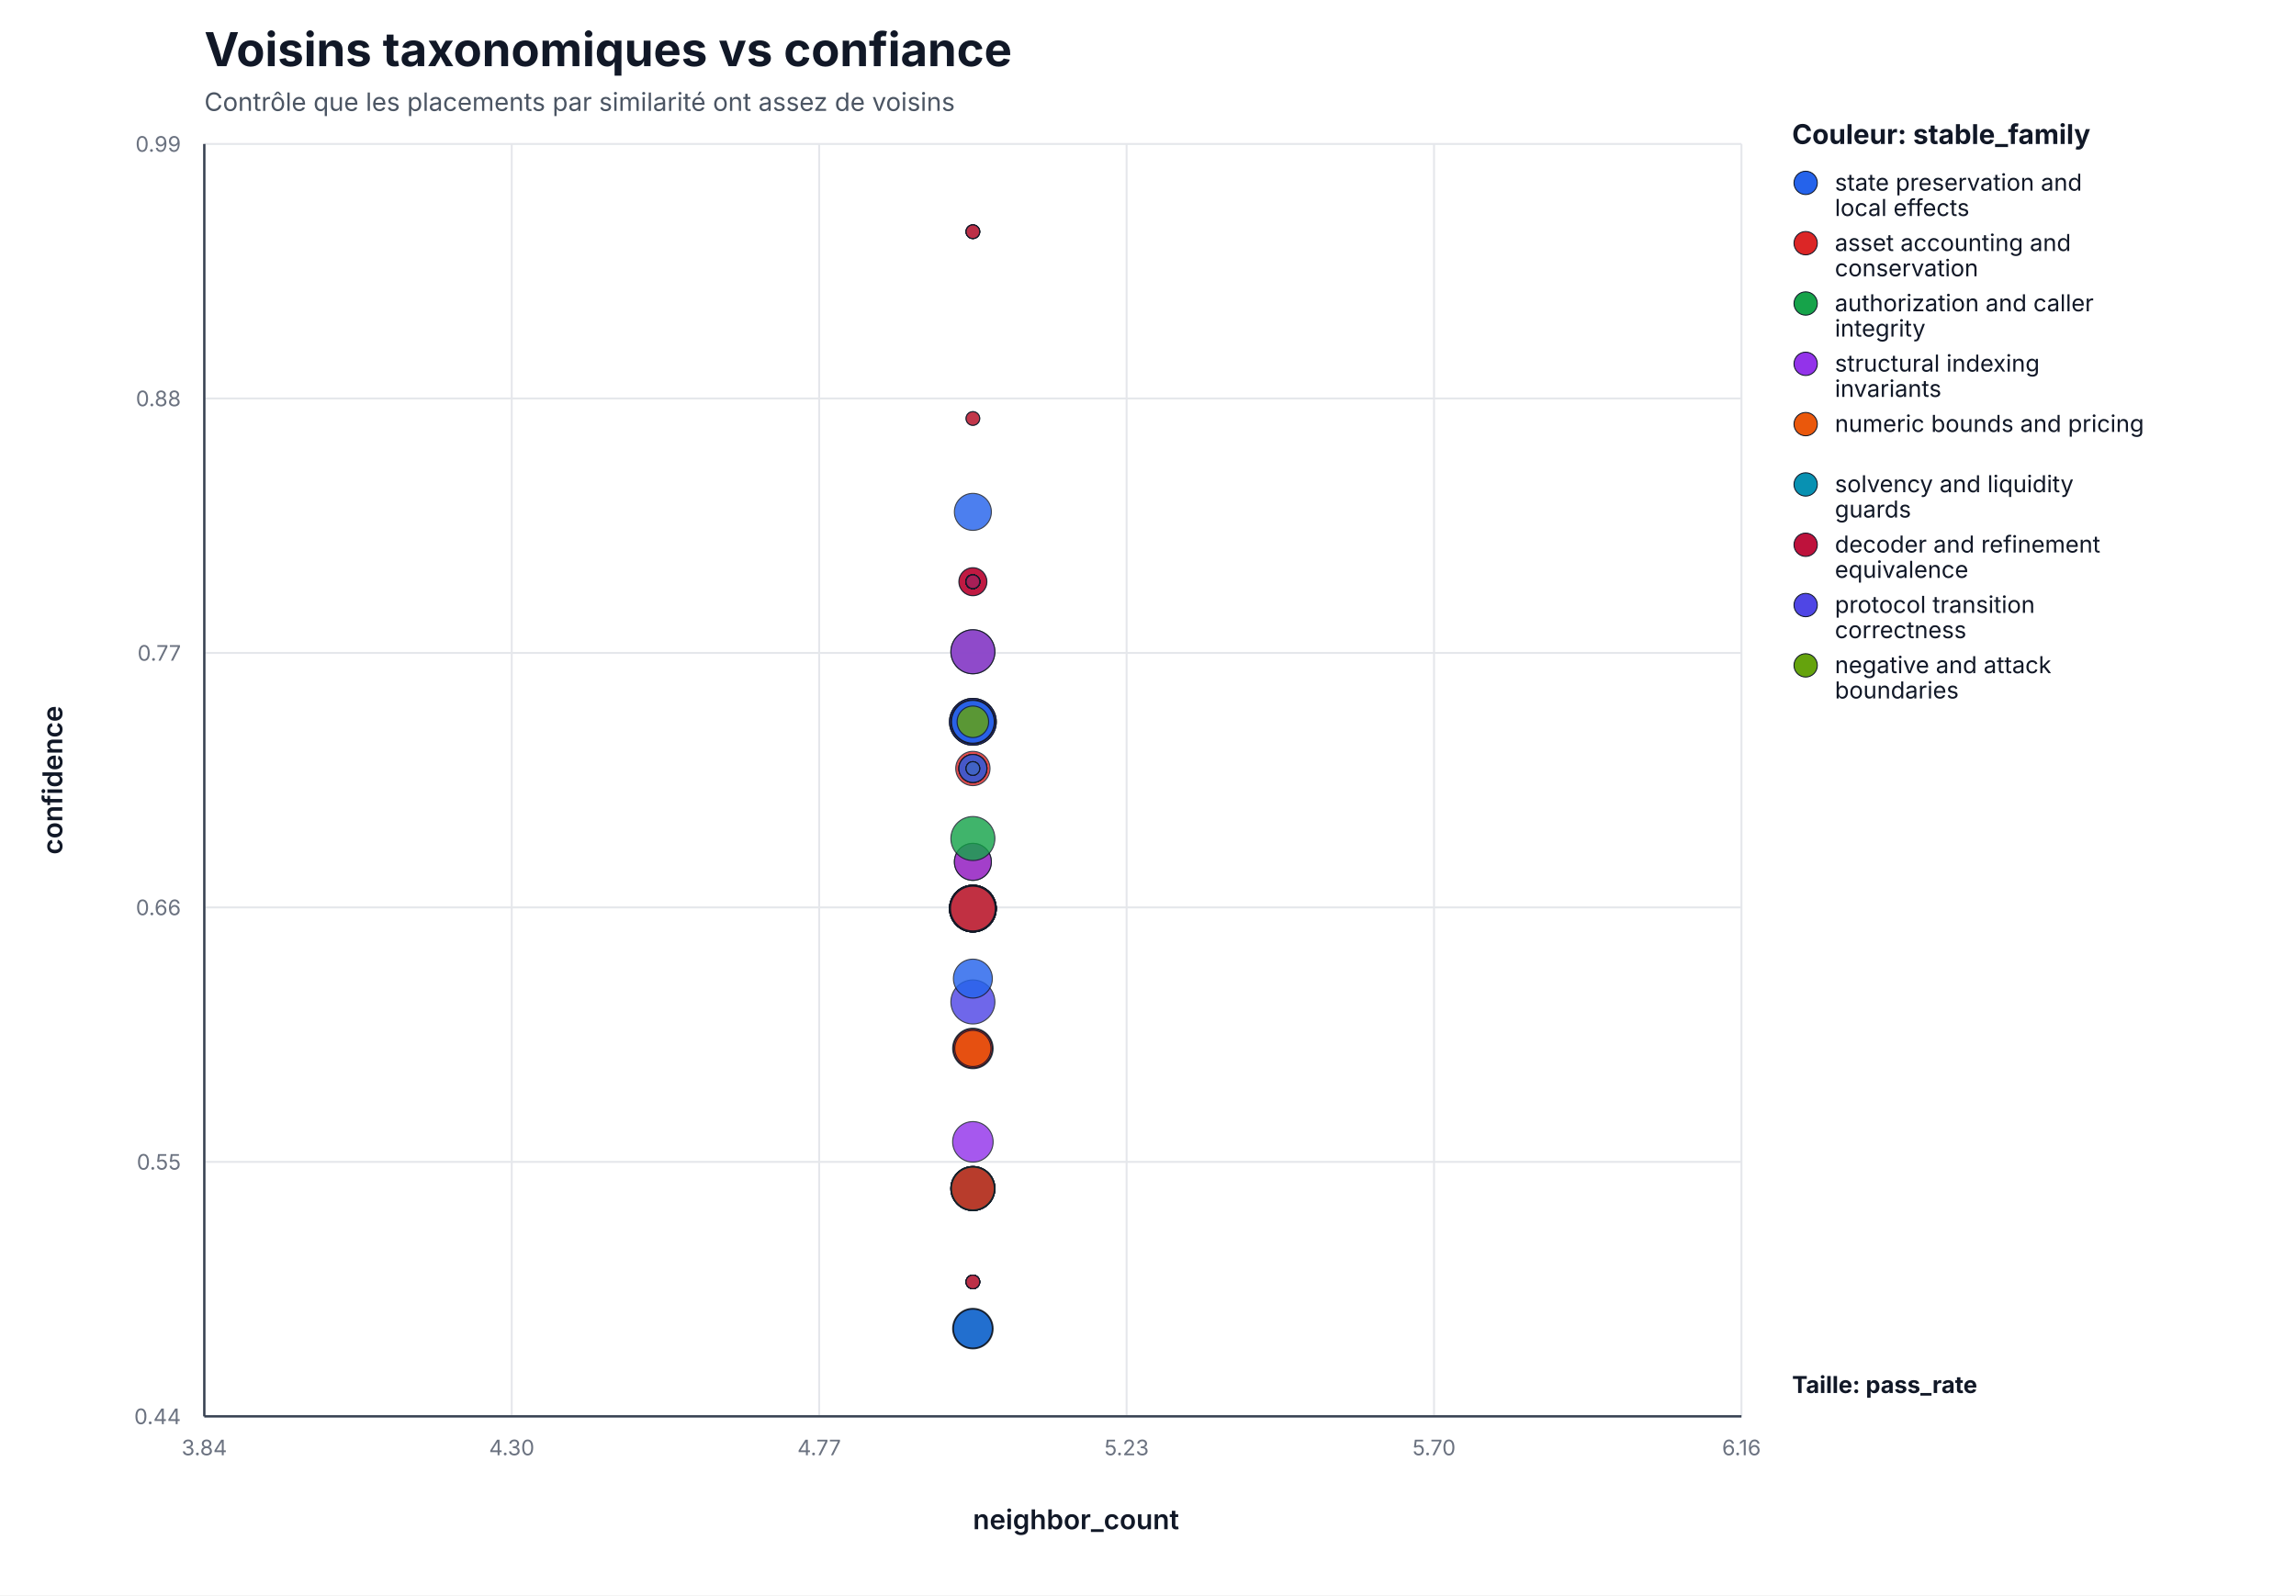
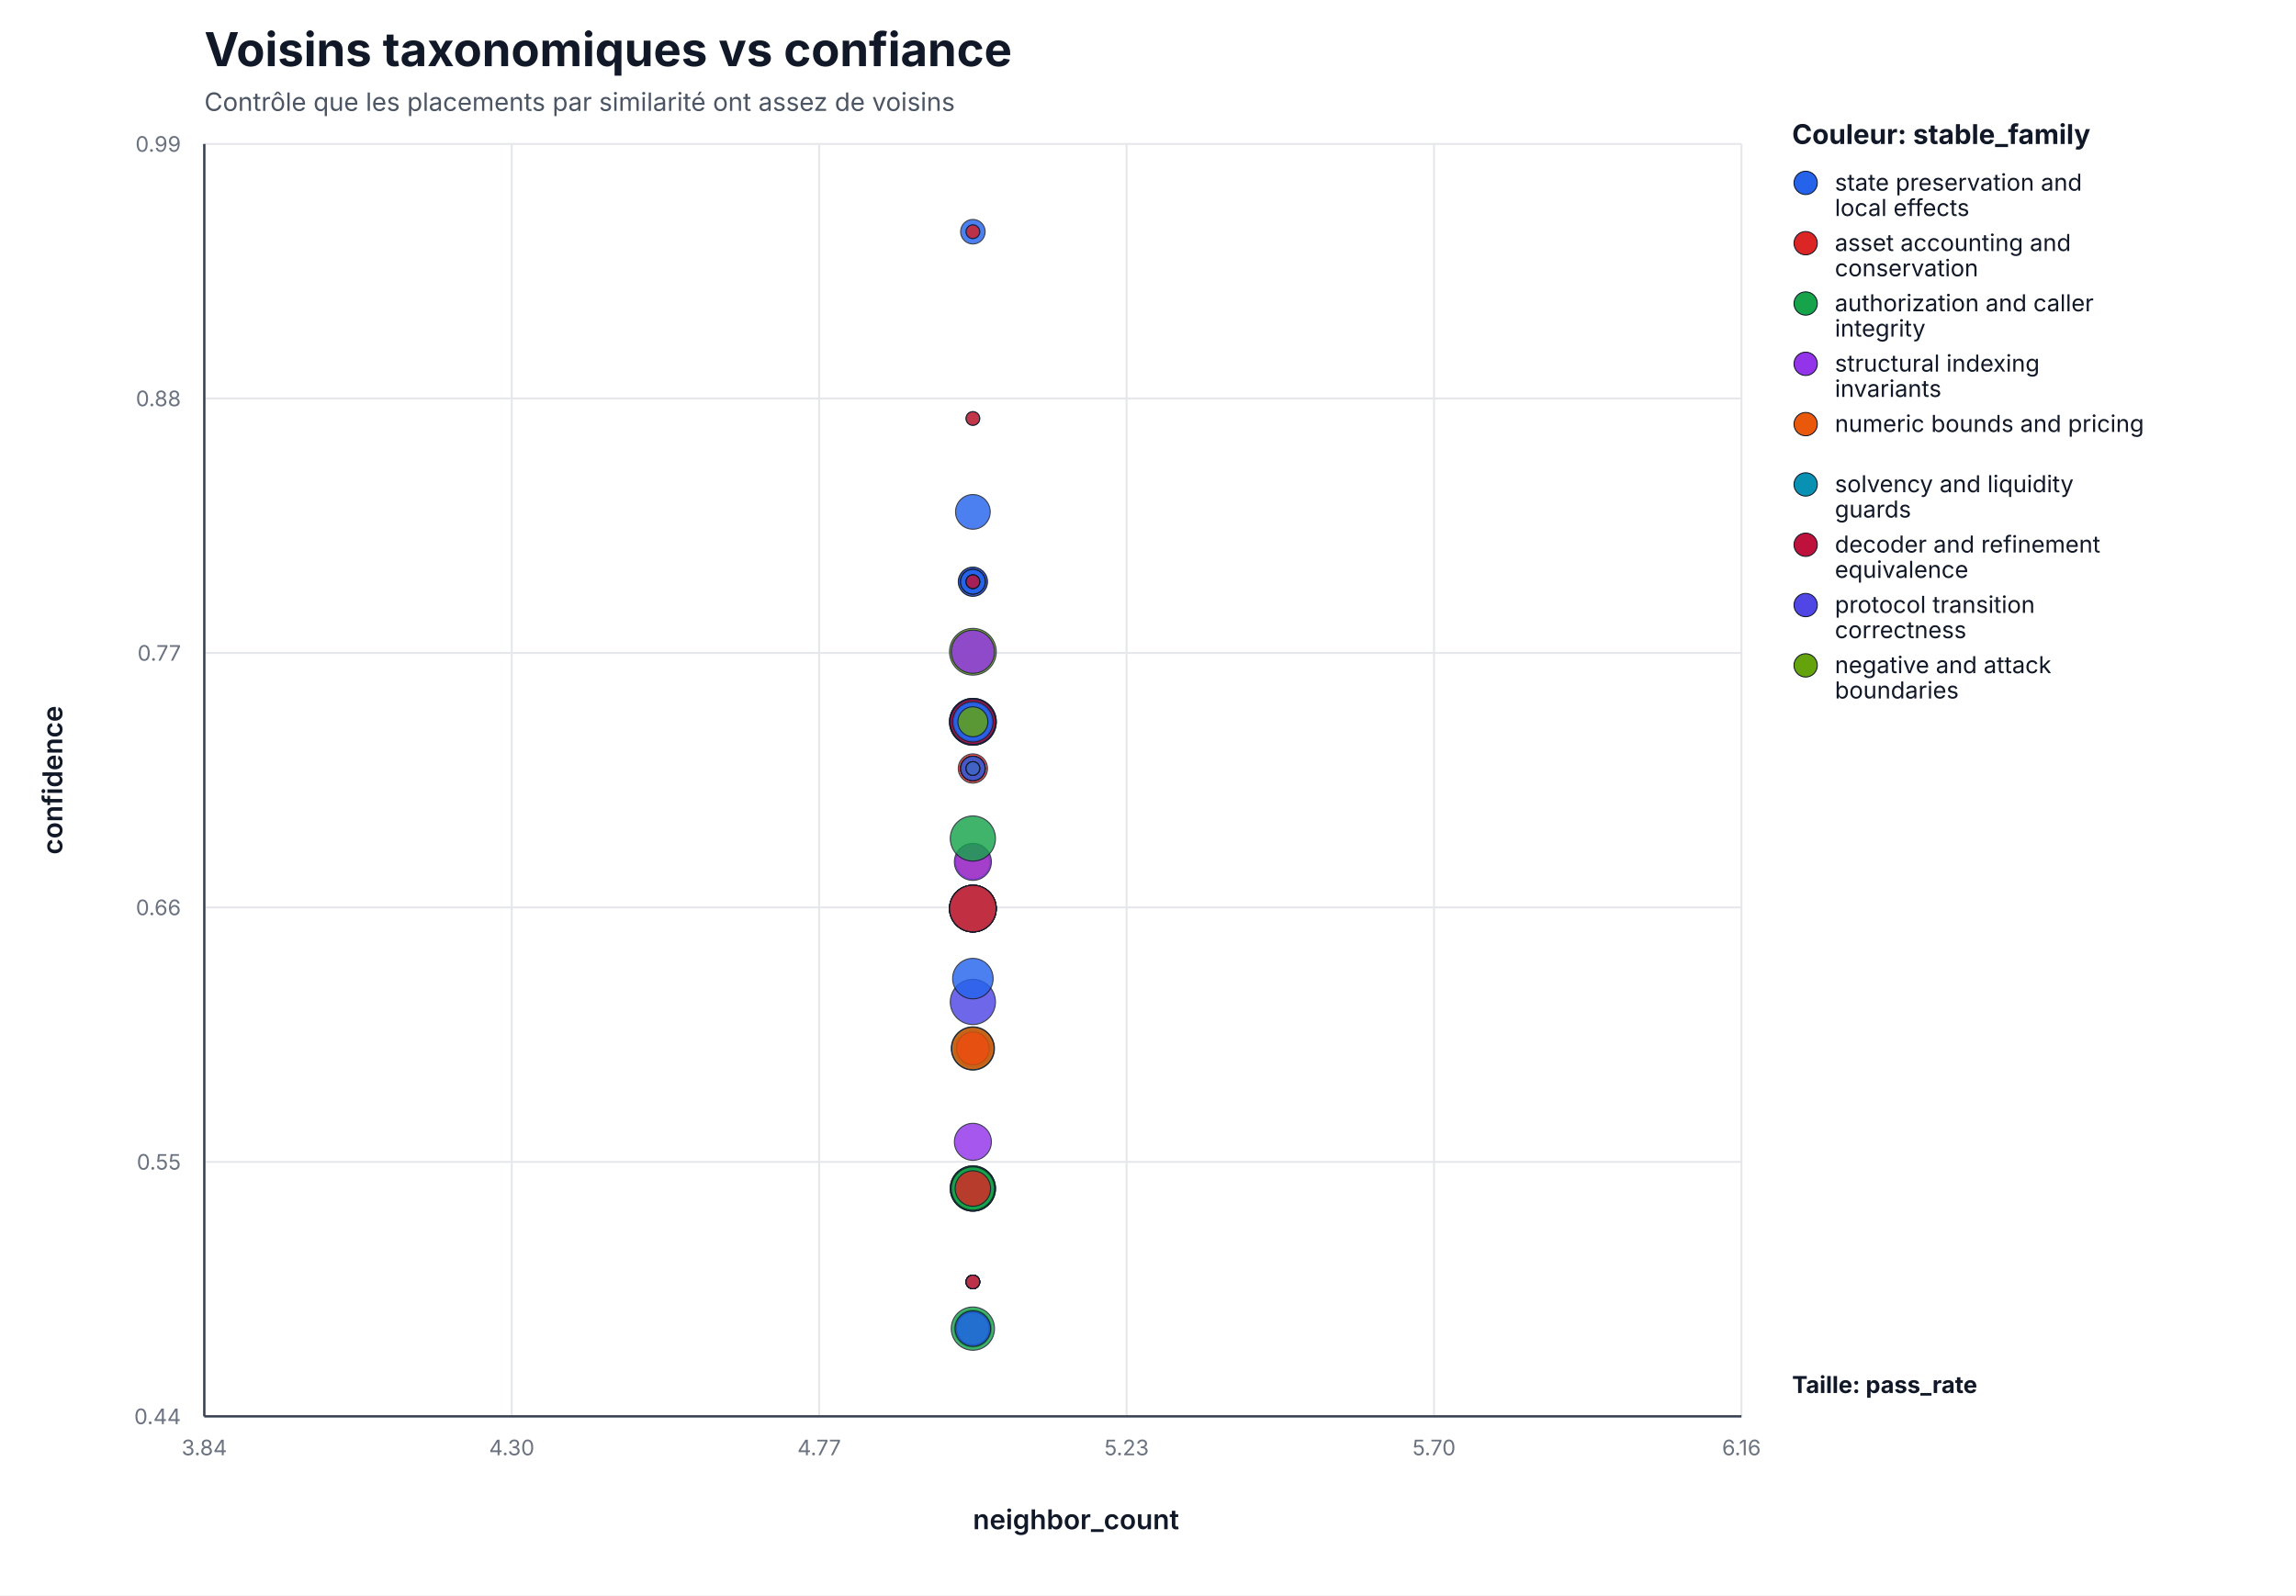
<svg xmlns="http://www.w3.org/2000/svg" width="1180" height="820" viewBox="0 0 1180 820">
  <style>
text{font-family:Inter,Arial,sans-serif;fill:#111827}.sub{fill:#4b5563}.axis{stroke:#374151;stroke-width:1.2}.grid{stroke:#e5e7eb;stroke-width:1}.pt{stroke:#111827;stroke-width:.55;opacity:.82}.legend{font-size:12px}.tick{font-size:11px;fill:#6b7280}.cent{font-size:11px;font-weight:700}
</style>
  <rect width="100%" height="100%" fill="#ffffff" />
  <text x="105" y="34" font-size="24" font-weight="700">Voisins taxonomiques vs confiance</text>
  <text x="105" y="57" font-size="13" class="sub">Contrôle que les placements par similarité ont assez de voisins</text>
  <line x1="105.0" y1="74" x2="105.0" y2="728" class="grid" />
  <line x1="105" y1="74.0" x2="895" y2="74.0" class="grid" />
  <text x="105.0" y="748" text-anchor="middle" class="tick">3.84</text>
  <text x="93" y="78.0" text-anchor="end" class="tick">0.99</text>
  <line x1="263.0" y1="74" x2="263.0" y2="728" class="grid" />
  <line x1="105" y1="204.8" x2="895" y2="204.8" class="grid" />
  <text x="263.0" y="748" text-anchor="middle" class="tick">4.30</text>
  <text x="93" y="208.8" text-anchor="end" class="tick">0.88</text>
  <line x1="421.0" y1="74" x2="421.0" y2="728" class="grid" />
  <line x1="105" y1="335.6" x2="895" y2="335.6" class="grid" />
  <text x="421.0" y="748" text-anchor="middle" class="tick">4.77</text>
  <text x="93" y="339.6" text-anchor="end" class="tick">0.77</text>
  <line x1="579.0" y1="74" x2="579.0" y2="728" class="grid" />
  <line x1="105" y1="466.4" x2="895" y2="466.4" class="grid" />
  <text x="579.0" y="748" text-anchor="middle" class="tick">5.23</text>
  <text x="93" y="470.4" text-anchor="end" class="tick">0.66</text>
  <line x1="737.0" y1="74" x2="737.0" y2="728" class="grid" />
  <line x1="105" y1="597.2" x2="895" y2="597.2" class="grid" />
  <text x="737.0" y="748" text-anchor="middle" class="tick">5.70</text>
  <text x="93" y="601.2" text-anchor="end" class="tick">0.55</text>
  <line x1="895.0" y1="74" x2="895.0" y2="728" class="grid" />
  <line x1="105" y1="728.0" x2="895" y2="728.0" class="grid" />
  <text x="895.0" y="748" text-anchor="middle" class="tick">6.16</text>
  <text x="93" y="732.0" text-anchor="end" class="tick">0.44</text>
  <line x1="105" y1="728" x2="895" y2="728" class="axis" />
  <line x1="105" y1="74" x2="105" y2="728" class="axis" />
  <text x="500.0" y="786" font-size="14" font-weight="600">neighbor_count</text>
  <text transform="translate(32 401.0) rotate(-90)" text-anchor="middle" font-size="14" font-weight="600">confidence</text>
  <circle cx="500.0" cy="119.1" r="3.5" fill="#dc2626" class="pt" />
  <circle cx="500.0" cy="299.0" r="3.5" fill="#dc2626" class="pt" />
  <circle cx="500.0" cy="299.0" r="3.5" fill="#dc2626" class="pt" />
  <circle cx="500.0" cy="299.0" r="3.5" fill="#dc2626" class="pt" />
  <circle cx="500.0" cy="299.0" r="3.5" fill="#dc2626" class="pt" />
  <circle cx="500.0" cy="215.1" r="3.5" fill="#2563eb" class="pt" />
  <circle cx="500.0" cy="395.0" r="3.5" fill="#dc2626" class="pt" />
  <circle cx="500.0" cy="371.0" r="12.0" fill="#2563eb" class="pt" />
  <circle cx="500.0" cy="371.0" r="12.0" fill="#2563eb" class="pt" />
-   <circle cx="500.0" cy="299.0" r="3.5" fill="#be123c" class="pt" />
-   <circle cx="500.0" cy="335.0" r="11.3" fill="#65a30d" class="pt" />
-   <circle cx="500.0" cy="371.0" r="11.3" fill="#4f46e5" class="pt" />
-   <circle cx="500.0" cy="515.0" r="11.3" fill="#4f46e5" class="pt" />
-   <circle cx="500.0" cy="263.1" r="9.5" fill="#2563eb" class="pt" />
+   <circle cx="500.0" cy="299.0" r="6.2" fill="#be123c" class="pt" />
+   <circle cx="500.0" cy="335.0" r="12.0" fill="#65a30d" class="pt" />
  <circle cx="500.0" cy="371.0" r="12.0" fill="#4f46e5" class="pt" />
-   <circle cx="500.0" cy="299.0" r="3.5" fill="#dc2626" class="pt" />
-   <circle cx="500.0" cy="586.9" r="10.4" fill="#9333ea" class="pt" />
+   <circle cx="500.0" cy="515.0" r="11.6" fill="#4f46e5" class="pt" />
+   <circle cx="500.0" cy="263.1" r="8.9" fill="#2563eb" class="pt" />
+   <circle cx="500.0" cy="371.0" r="11.1" fill="#4f46e5" class="pt" />
+   <circle cx="500.0" cy="299.0" r="3.5" fill="#dc2626" class="pt" />
+   <circle cx="500.0" cy="586.9" r="9.5" fill="#9333ea" class="pt" />
  <circle cx="500.0" cy="538.9" r="9.5" fill="#0891b2" class="pt" />
-   <circle cx="500.0" cy="467.0" r="11.3" fill="#0891b2" class="pt" />
+   <circle cx="500.0" cy="467.0" r="10.1" fill="#0891b2" class="pt" />
  <circle cx="500.0" cy="682.9" r="9.5" fill="#0891b2" class="pt" />
-   <circle cx="500.0" cy="610.9" r="11.3" fill="#0891b2" class="pt" />
+   <circle cx="500.0" cy="610.9" r="10.6" fill="#0891b2" class="pt" />
  <circle cx="500.0" cy="467.0" r="12.0" fill="#0891b2" class="pt" />
  <circle cx="500.0" cy="538.9" r="9.5" fill="#0891b2" class="pt" />
-   <circle cx="500.0" cy="467.0" r="11.3" fill="#0891b2" class="pt" />
-   <circle cx="500.0" cy="299.0" r="3.5" fill="#2563eb" class="pt" />
-   <circle cx="500.0" cy="299.0" r="3.5" fill="#2563eb" class="pt" />
-   <circle cx="500.0" cy="371.0" r="11.3" fill="#2563eb" class="pt" />
-   <circle cx="500.0" cy="443.0" r="9.5" fill="#ea580c" class="pt" />
-   <circle cx="500.0" cy="335.0" r="11.3" fill="#9333ea" class="pt" />
+   <circle cx="500.0" cy="467.0" r="11.1" fill="#0891b2" class="pt" />
+   <circle cx="500.0" cy="299.0" r="3.5" fill="#2563eb" class="pt" />
+   <circle cx="500.0" cy="299.0" r="3.5" fill="#2563eb" class="pt" />
+   <circle cx="500.0" cy="371.0" r="9.5" fill="#2563eb" class="pt" />
+   <circle cx="500.0" cy="443.0" r="8.9" fill="#ea580c" class="pt" />
+   <circle cx="500.0" cy="335.0" r="11.1" fill="#9333ea" class="pt" />
  <circle cx="500.0" cy="443.0" r="9.5" fill="#9333ea" class="pt" />
-   <circle cx="500.0" cy="371.0" r="11.3" fill="#be123c" class="pt" />
-   <circle cx="500.0" cy="299.0" r="7.0" fill="#be123c" class="pt" />
-   <circle cx="500.0" cy="299.0" r="3.5" fill="#2563eb" class="pt" />
-   <circle cx="500.0" cy="299.0" r="3.5" fill="#2563eb" class="pt" />
-   <circle cx="500.0" cy="299.0" r="3.5" fill="#2563eb" class="pt" />
-   <circle cx="500.0" cy="395.0" r="7.0" fill="#dc2626" class="pt" />
+   <circle cx="500.0" cy="371.0" r="11.6" fill="#be123c" class="pt" />
+   <circle cx="500.0" cy="299.0" r="7.3" fill="#be123c" class="pt" />
+   <circle cx="500.0" cy="299.0" r="3.5" fill="#2563eb" class="pt" />
+   <circle cx="500.0" cy="299.0" r="3.5" fill="#2563eb" class="pt" />
+   <circle cx="500.0" cy="299.0" r="3.5" fill="#2563eb" class="pt" />
+   <circle cx="500.0" cy="395.0" r="6.2" fill="#dc2626" class="pt" />
  <circle cx="500.0" cy="215.1" r="3.5" fill="#dc2626" class="pt" />
  <circle cx="500.0" cy="467.0" r="12.0" fill="#dc2626" class="pt" />
  <circle cx="500.0" cy="467.0" r="12.0" fill="#dc2626" class="pt" />
-   <circle cx="500.0" cy="395.0" r="7.0" fill="#dc2626" class="pt" />
-   <circle cx="500.0" cy="467.0" r="11.3" fill="#ea580c" class="pt" />
-   <circle cx="500.0" cy="610.9" r="11.3" fill="#ea580c" class="pt" />
+   <circle cx="500.0" cy="395.0" r="6.2" fill="#dc2626" class="pt" />
+   <circle cx="500.0" cy="467.0" r="12.0" fill="#ea580c" class="pt" />
+   <circle cx="500.0" cy="610.9" r="11.1" fill="#ea580c" class="pt" />
  <circle cx="500.0" cy="467.0" r="12.0" fill="#2563eb" class="pt" />
-   <circle cx="500.0" cy="610.9" r="11.3" fill="#ea580c" class="pt" />
-   <circle cx="500.0" cy="610.9" r="11.3" fill="#16a34a" class="pt" />
-   <circle cx="500.0" cy="682.9" r="10.4" fill="#16a34a" class="pt" />
-   <circle cx="500.0" cy="467.0" r="12.0" fill="#16a34a" class="pt" />
-   <circle cx="500.0" cy="610.9" r="11.3" fill="#16a34a" class="pt" />
-   <circle cx="500.0" cy="467.0" r="12.0" fill="#16a34a" class="pt" />
-   <circle cx="500.0" cy="467.0" r="12.0" fill="#16a34a" class="pt" />
-   <circle cx="500.0" cy="538.9" r="10.4" fill="#16a34a" class="pt" />
-   <circle cx="500.0" cy="431.0" r="11.3" fill="#16a34a" class="pt" />
-   <circle cx="500.0" cy="610.9" r="11.3" fill="#16a34a" class="pt" />
-   <circle cx="500.0" cy="467.0" r="12.0" fill="#16a34a" class="pt" />
+   <circle cx="500.0" cy="610.9" r="11.6" fill="#ea580c" class="pt" />
+   <circle cx="500.0" cy="610.9" r="11.6" fill="#16a34a" class="pt" />
+   <circle cx="500.0" cy="682.9" r="11.1" fill="#16a34a" class="pt" />
+   <circle cx="500.0" cy="467.0" r="11.1" fill="#16a34a" class="pt" />
+   <circle cx="500.0" cy="610.9" r="11.6" fill="#16a34a" class="pt" />
+   <circle cx="500.0" cy="467.0" r="11.1" fill="#16a34a" class="pt" />
+   <circle cx="500.0" cy="467.0" r="11.6" fill="#16a34a" class="pt" />
+   <circle cx="500.0" cy="538.9" r="11.1" fill="#16a34a" class="pt" />
+   <circle cx="500.0" cy="431.0" r="11.6" fill="#16a34a" class="pt" />
+   <circle cx="500.0" cy="610.9" r="11.1" fill="#16a34a" class="pt" />
+   <circle cx="500.0" cy="467.0" r="11.6" fill="#16a34a" class="pt" />
  <circle cx="500.0" cy="658.9" r="3.5" fill="#2563eb" class="pt" />
  <circle cx="500.0" cy="658.9" r="3.5" fill="#2563eb" class="pt" />
  <circle cx="500.0" cy="658.9" r="3.5" fill="#ea580c" class="pt" />
  <circle cx="500.0" cy="658.9" r="3.5" fill="#dc2626" class="pt" />
  <circle cx="500.0" cy="395.0" r="3.5" fill="#16a34a" class="pt" />
-   <circle cx="500.0" cy="395.0" r="7.0" fill="#dc2626" class="pt" />
+   <circle cx="500.0" cy="395.0" r="6.3" fill="#dc2626" class="pt" />
  <circle cx="500.0" cy="395.0" r="3.5" fill="#dc2626" class="pt" />
  <circle cx="500.0" cy="119.1" r="3.5" fill="#dc2626" class="pt" />
-   <circle cx="500.0" cy="299.0" r="7.2" fill="#be123c" class="pt" />
-   <circle cx="500.0" cy="395.0" r="3.5" fill="#dc2626" class="pt" />
-   <circle cx="500.0" cy="395.0" r="7.2" fill="#dc2626" class="pt" />
-   <circle cx="500.0" cy="467.0" r="8.8" fill="#16a34a" class="pt" />
-   <circle cx="500.0" cy="395.0" r="3.5" fill="#dc2626" class="pt" />
-   <circle cx="500.0" cy="395.0" r="7.2" fill="#16a34a" class="pt" />
-   <circle cx="500.0" cy="395.0" r="8.8" fill="#dc2626" class="pt" />
-   <circle cx="500.0" cy="682.9" r="10.0" fill="#16a34a" class="pt" />
-   <circle cx="500.0" cy="395.0" r="7.2" fill="#dc2626" class="pt" />
-   <circle cx="500.0" cy="538.9" r="10.0" fill="#dc2626" class="pt" />
-   <circle cx="500.0" cy="299.0" r="3.5" fill="#dc2626" class="pt" />
-   <circle cx="500.0" cy="467.0" r="11.9" fill="#16a34a" class="pt" />
-   <circle cx="500.0" cy="610.9" r="11.0" fill="#dc2626" class="pt" />
-   <circle cx="500.0" cy="371.0" r="11.0" fill="#2563eb" class="pt" />
-   <circle cx="500.0" cy="395.0" r="3.5" fill="#dc2626" class="pt" />
-   <circle cx="500.0" cy="682.9" r="10.0" fill="#16a34a" class="pt" />
-   <circle cx="500.0" cy="538.9" r="10.0" fill="#dc2626" class="pt" />
-   <circle cx="500.0" cy="395.0" r="7.2" fill="#dc2626" class="pt" />
-   <circle cx="500.0" cy="299.0" r="3.5" fill="#dc2626" class="pt" />
-   <circle cx="500.0" cy="467.0" r="11.0" fill="#16a34a" class="pt" />
-   <circle cx="500.0" cy="467.0" r="8.8" fill="#dc2626" class="pt" />
-   <circle cx="500.0" cy="371.0" r="11.0" fill="#2563eb" class="pt" />
-   <circle cx="500.0" cy="299.0" r="3.5" fill="#dc2626" class="pt" />
-   <circle cx="500.0" cy="682.9" r="10.0" fill="#2563eb" class="pt" />
-   <circle cx="500.0" cy="299.0" r="3.5" fill="#dc2626" class="pt" />
-   <circle cx="500.0" cy="395.0" r="7.2" fill="#2563eb" class="pt" />
+   <circle cx="500.0" cy="299.0" r="6.3" fill="#be123c" class="pt" />
+   <circle cx="500.0" cy="395.0" r="3.5" fill="#dc2626" class="pt" />
+   <circle cx="500.0" cy="395.0" r="6.3" fill="#dc2626" class="pt" />
+   <circle cx="500.0" cy="467.0" r="7.5" fill="#16a34a" class="pt" />
+   <circle cx="500.0" cy="395.0" r="3.5" fill="#dc2626" class="pt" />
+   <circle cx="500.0" cy="395.0" r="6.3" fill="#16a34a" class="pt" />
+   <circle cx="500.0" cy="395.0" r="7.5" fill="#dc2626" class="pt" />
+   <circle cx="500.0" cy="682.9" r="8.4" fill="#16a34a" class="pt" />
+   <circle cx="500.0" cy="395.0" r="6.3" fill="#dc2626" class="pt" />
+   <circle cx="500.0" cy="538.9" r="8.4" fill="#dc2626" class="pt" />
+   <circle cx="500.0" cy="299.0" r="3.5" fill="#dc2626" class="pt" />
+   <circle cx="500.0" cy="467.0" r="11.4" fill="#16a34a" class="pt" />
+   <circle cx="500.0" cy="610.9" r="9.1" fill="#dc2626" class="pt" />
+   <circle cx="500.0" cy="371.0" r="9.8" fill="#2563eb" class="pt" />
+   <circle cx="500.0" cy="395.0" r="3.5" fill="#dc2626" class="pt" />
+   <circle cx="500.0" cy="682.9" r="8.4" fill="#16a34a" class="pt" />
+   <circle cx="500.0" cy="538.9" r="8.4" fill="#dc2626" class="pt" />
+   <circle cx="500.0" cy="395.0" r="6.3" fill="#dc2626" class="pt" />
+   <circle cx="500.0" cy="299.0" r="3.5" fill="#dc2626" class="pt" />
+   <circle cx="500.0" cy="467.0" r="10.4" fill="#16a34a" class="pt" />
+   <circle cx="500.0" cy="467.0" r="7.5" fill="#dc2626" class="pt" />
+   <circle cx="500.0" cy="371.0" r="10.4" fill="#2563eb" class="pt" />
+   <circle cx="500.0" cy="299.0" r="3.5" fill="#dc2626" class="pt" />
+   <circle cx="500.0" cy="682.9" r="9.1" fill="#2563eb" class="pt" />
+   <circle cx="500.0" cy="299.0" r="3.5" fill="#dc2626" class="pt" />
+   <circle cx="500.0" cy="395.0" r="6.3" fill="#2563eb" class="pt" />
  <circle cx="500.0" cy="299.0" r="3.5" fill="#2563eb" class="pt" />
  <circle cx="500.0" cy="299.0" r="3.5" fill="#2563eb" class="pt" />
  <circle cx="500.0" cy="119.1" r="3.5" fill="#2563eb" class="pt" />
  <circle cx="500.0" cy="299.0" r="3.5" fill="#2563eb" class="pt" />
  <circle cx="500.0" cy="395.0" r="3.5" fill="#16a34a" class="pt" />
  <circle cx="500.0" cy="395.0" r="3.5" fill="#16a34a" class="pt" />
-   <circle cx="500.0" cy="467.0" r="11.7" fill="#ea580c" class="pt" />
-   <circle cx="500.0" cy="467.0" r="11.7" fill="#ea580c" class="pt" />
-   <circle cx="500.0" cy="538.9" r="9.3" fill="#ea580c" class="pt" />
+   <circle cx="500.0" cy="467.0" r="11.9" fill="#ea580c" class="pt" />
+   <circle cx="500.0" cy="467.0" r="11.4" fill="#ea580c" class="pt" />
+   <circle cx="500.0" cy="538.9" r="10.9" fill="#ea580c" class="pt" />
  <circle cx="500.0" cy="395.0" r="3.5" fill="#ea580c" class="pt" />
  <circle cx="500.0" cy="299.0" r="3.5" fill="#2563eb" class="pt" />
  <circle cx="500.0" cy="299.0" r="3.5" fill="#2563eb" class="pt" />
  <circle cx="500.0" cy="299.0" r="3.5" fill="#2563eb" class="pt" />
-   <circle cx="500.0" cy="299.0" r="3.5" fill="#2563eb" class="pt" />
-   <circle cx="500.0" cy="299.0" r="3.5" fill="#2563eb" class="pt" />
-   <circle cx="500.0" cy="299.0" r="3.5" fill="#9333ea" class="pt" />
-   <circle cx="500.0" cy="299.0" r="3.5" fill="#9333ea" class="pt" />
-   <circle cx="500.0" cy="299.0" r="3.5" fill="#2563eb" class="pt" />
+   <circle cx="500.0" cy="299.0" r="6.3" fill="#2563eb" class="pt" />
+   <circle cx="500.0" cy="299.0" r="3.5" fill="#2563eb" class="pt" />
+   <circle cx="500.0" cy="299.0" r="3.5" fill="#9333ea" class="pt" />
+   <circle cx="500.0" cy="299.0" r="3.5" fill="#9333ea" class="pt" />
+   <circle cx="500.0" cy="299.0" r="7.5" fill="#2563eb" class="pt" />
  <circle cx="500.0" cy="299.0" r="3.5" fill="#9333ea" class="pt" />
  <circle cx="500.0" cy="299.0" r="3.5" fill="#2563eb" class="pt" />
  <circle cx="500.0" cy="299.0" r="3.5" fill="#9333ea" class="pt" />
  <circle cx="500.0" cy="299.0" r="3.5" fill="#4f46e5" class="pt" />
  <circle cx="500.0" cy="299.0" r="3.5" fill="#9333ea" class="pt" />
  <circle cx="500.0" cy="299.0" r="3.5" fill="#9333ea" class="pt" />
-   <circle cx="500.0" cy="119.1" r="3.5" fill="#2563eb" class="pt" />
+   <circle cx="500.0" cy="119.1" r="6.3" fill="#2563eb" class="pt" />
  <circle cx="500.0" cy="299.0" r="3.5" fill="#9333ea" class="pt" />
  <circle cx="500.0" cy="299.0" r="3.5" fill="#2563eb" class="pt" />
  <circle cx="500.0" cy="299.0" r="3.5" fill="#9333ea" class="pt" />
  <circle cx="500.0" cy="299.0" r="3.5" fill="#2563eb" class="pt" />
  <circle cx="500.0" cy="299.0" r="3.5" fill="#4f46e5" class="pt" />
  <circle cx="500.0" cy="658.9" r="3.5" fill="#dc2626" class="pt" />
  <circle cx="500.0" cy="658.9" r="3.5" fill="#2563eb" class="pt" />
  <circle cx="500.0" cy="658.9" r="3.5" fill="#2563eb" class="pt" />
  <circle cx="500.0" cy="658.9" r="3.5" fill="#dc2626" class="pt" />
  <circle cx="500.0" cy="299.0" r="3.5" fill="#dc2626" class="pt" />
-   <circle cx="500.0" cy="467.0" r="11.5" fill="#2563eb" class="pt" />
+   <circle cx="500.0" cy="467.0" r="12.0" fill="#2563eb" class="pt" />
  <circle cx="500.0" cy="395.0" r="3.5" fill="#2563eb" class="pt" />
  <circle cx="500.0" cy="119.1" r="3.5" fill="#dc2626" class="pt" />
  <circle cx="500.0" cy="299.0" r="3.5" fill="#dc2626" class="pt" />
-   <circle cx="500.0" cy="467.0" r="11.5" fill="#dc2626" class="pt" />
-   <circle cx="500.0" cy="299.0" r="3.5" fill="#2563eb" class="pt" />
-   <circle cx="500.0" cy="299.0" r="3.5" fill="#2563eb" class="pt" />
-   <circle cx="500.0" cy="299.0" r="3.5" fill="#2563eb" class="pt" />
-   <circle cx="500.0" cy="299.0" r="3.5" fill="#2563eb" class="pt" />
-   <circle cx="500.0" cy="299.0" r="3.5" fill="#2563eb" class="pt" />
-   <circle cx="500.0" cy="503.0" r="10.0" fill="#2563eb" class="pt" />
-   <circle cx="500.0" cy="299.0" r="3.5" fill="#2563eb" class="pt" />
-   <circle cx="500.0" cy="299.0" r="3.5" fill="#2563eb" class="pt" />
-   <circle cx="500.0" cy="299.0" r="3.5" fill="#2563eb" class="pt" />
-   <circle cx="500.0" cy="371.0" r="8.1" fill="#65a30d" class="pt" />
-   <circle cx="500.0" cy="299.0" r="3.5" fill="#2563eb" class="pt" />
+   <circle cx="500.0" cy="467.0" r="12.0" fill="#dc2626" class="pt" />
+   <circle cx="500.0" cy="299.0" r="3.5" fill="#2563eb" class="pt" />
+   <circle cx="500.0" cy="299.0" r="3.5" fill="#2563eb" class="pt" />
+   <circle cx="500.0" cy="299.0" r="6.3" fill="#2563eb" class="pt" />
+   <circle cx="500.0" cy="299.0" r="6.3" fill="#2563eb" class="pt" />
+   <circle cx="500.0" cy="299.0" r="3.5" fill="#2563eb" class="pt" />
+   <circle cx="500.0" cy="503.0" r="10.4" fill="#2563eb" class="pt" />
+   <circle cx="500.0" cy="299.0" r="3.5" fill="#2563eb" class="pt" />
+   <circle cx="500.0" cy="299.0" r="3.5" fill="#2563eb" class="pt" />
+   <circle cx="500.0" cy="299.0" r="3.5" fill="#2563eb" class="pt" />
+   <circle cx="500.0" cy="371.0" r="7.7" fill="#65a30d" class="pt" />
+   <circle cx="500.0" cy="299.0" r="6.4" fill="#2563eb" class="pt" />
  <circle cx="500.0" cy="299.0" r="3.5" fill="#2563eb" class="pt" />
  <circle cx="500.0" cy="299.0" r="3.5" fill="#be123c" class="pt" />
  <circle cx="500.0" cy="299.0" r="3.5" fill="#2563eb" class="pt" />
  <circle cx="500.0" cy="299.0" r="3.5" fill="#be123c" class="pt" />
  <text x="921" y="74" font-size="14" font-weight="700">Couleur: stable_family</text>
  <circle cx="928" cy="94" r="6" fill="#2563eb" stroke="#111827" stroke-width=".5" />
  <text x="943" y="98" class="legend">state preservation and</text>
  <text x="943" y="111" class="legend">local effects</text>
  <circle cx="928" cy="125" r="6" fill="#dc2626" stroke="#111827" stroke-width=".5" />
  <text x="943" y="129" class="legend">asset accounting and</text>
  <text x="943" y="142" class="legend">conservation</text>
  <circle cx="928" cy="156" r="6" fill="#16a34a" stroke="#111827" stroke-width=".5" />
  <text x="943" y="160" class="legend">authorization and caller</text>
  <text x="943" y="173" class="legend">integrity</text>
  <circle cx="928" cy="187" r="6" fill="#9333ea" stroke="#111827" stroke-width=".5" />
  <text x="943" y="191" class="legend">structural indexing</text>
  <text x="943" y="204" class="legend">invariants</text>
  <circle cx="928" cy="218" r="6" fill="#ea580c" stroke="#111827" stroke-width=".5" />
  <text x="943" y="222" class="legend">numeric bounds and pricing</text>
  <circle cx="928" cy="249" r="6" fill="#0891b2" stroke="#111827" stroke-width=".5" />
  <text x="943" y="253" class="legend">solvency and liquidity</text>
  <text x="943" y="266" class="legend">guards</text>
  <circle cx="928" cy="280" r="6" fill="#be123c" stroke="#111827" stroke-width=".5" />
  <text x="943" y="284" class="legend">decoder and refinement</text>
  <text x="943" y="297" class="legend">equivalence</text>
  <circle cx="928" cy="311" r="6" fill="#4f46e5" stroke="#111827" stroke-width=".5" />
  <text x="943" y="315" class="legend">protocol transition</text>
  <text x="943" y="328" class="legend">correctness</text>
  <circle cx="928" cy="342" r="6" fill="#65a30d" stroke="#111827" stroke-width=".5" />
  <text x="943" y="346" class="legend">negative and attack</text>
  <text x="943" y="359" class="legend">boundaries</text>
  <text x="921" y="716" class="legend" font-weight="700">Taille: pass_rate</text>
</svg>
